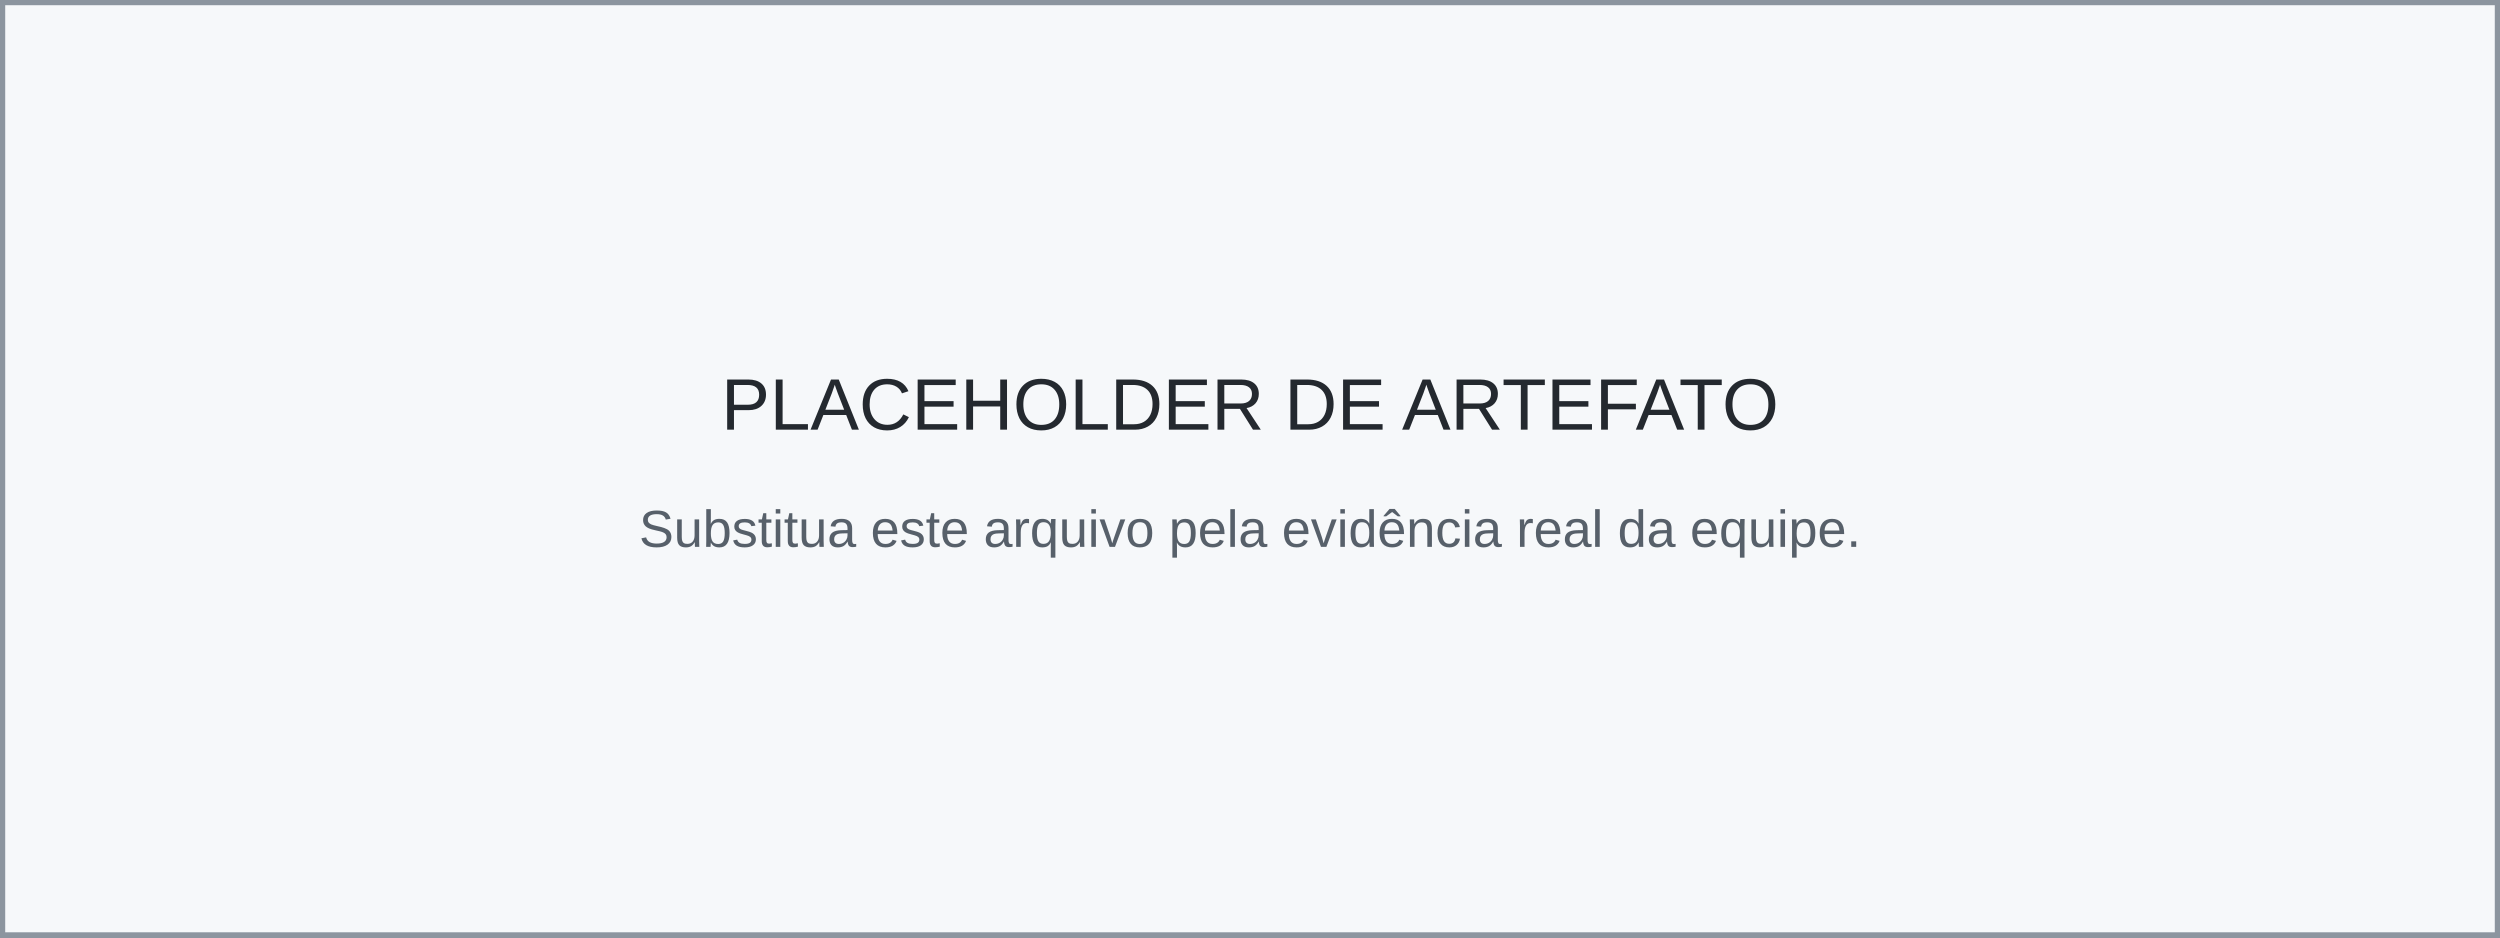
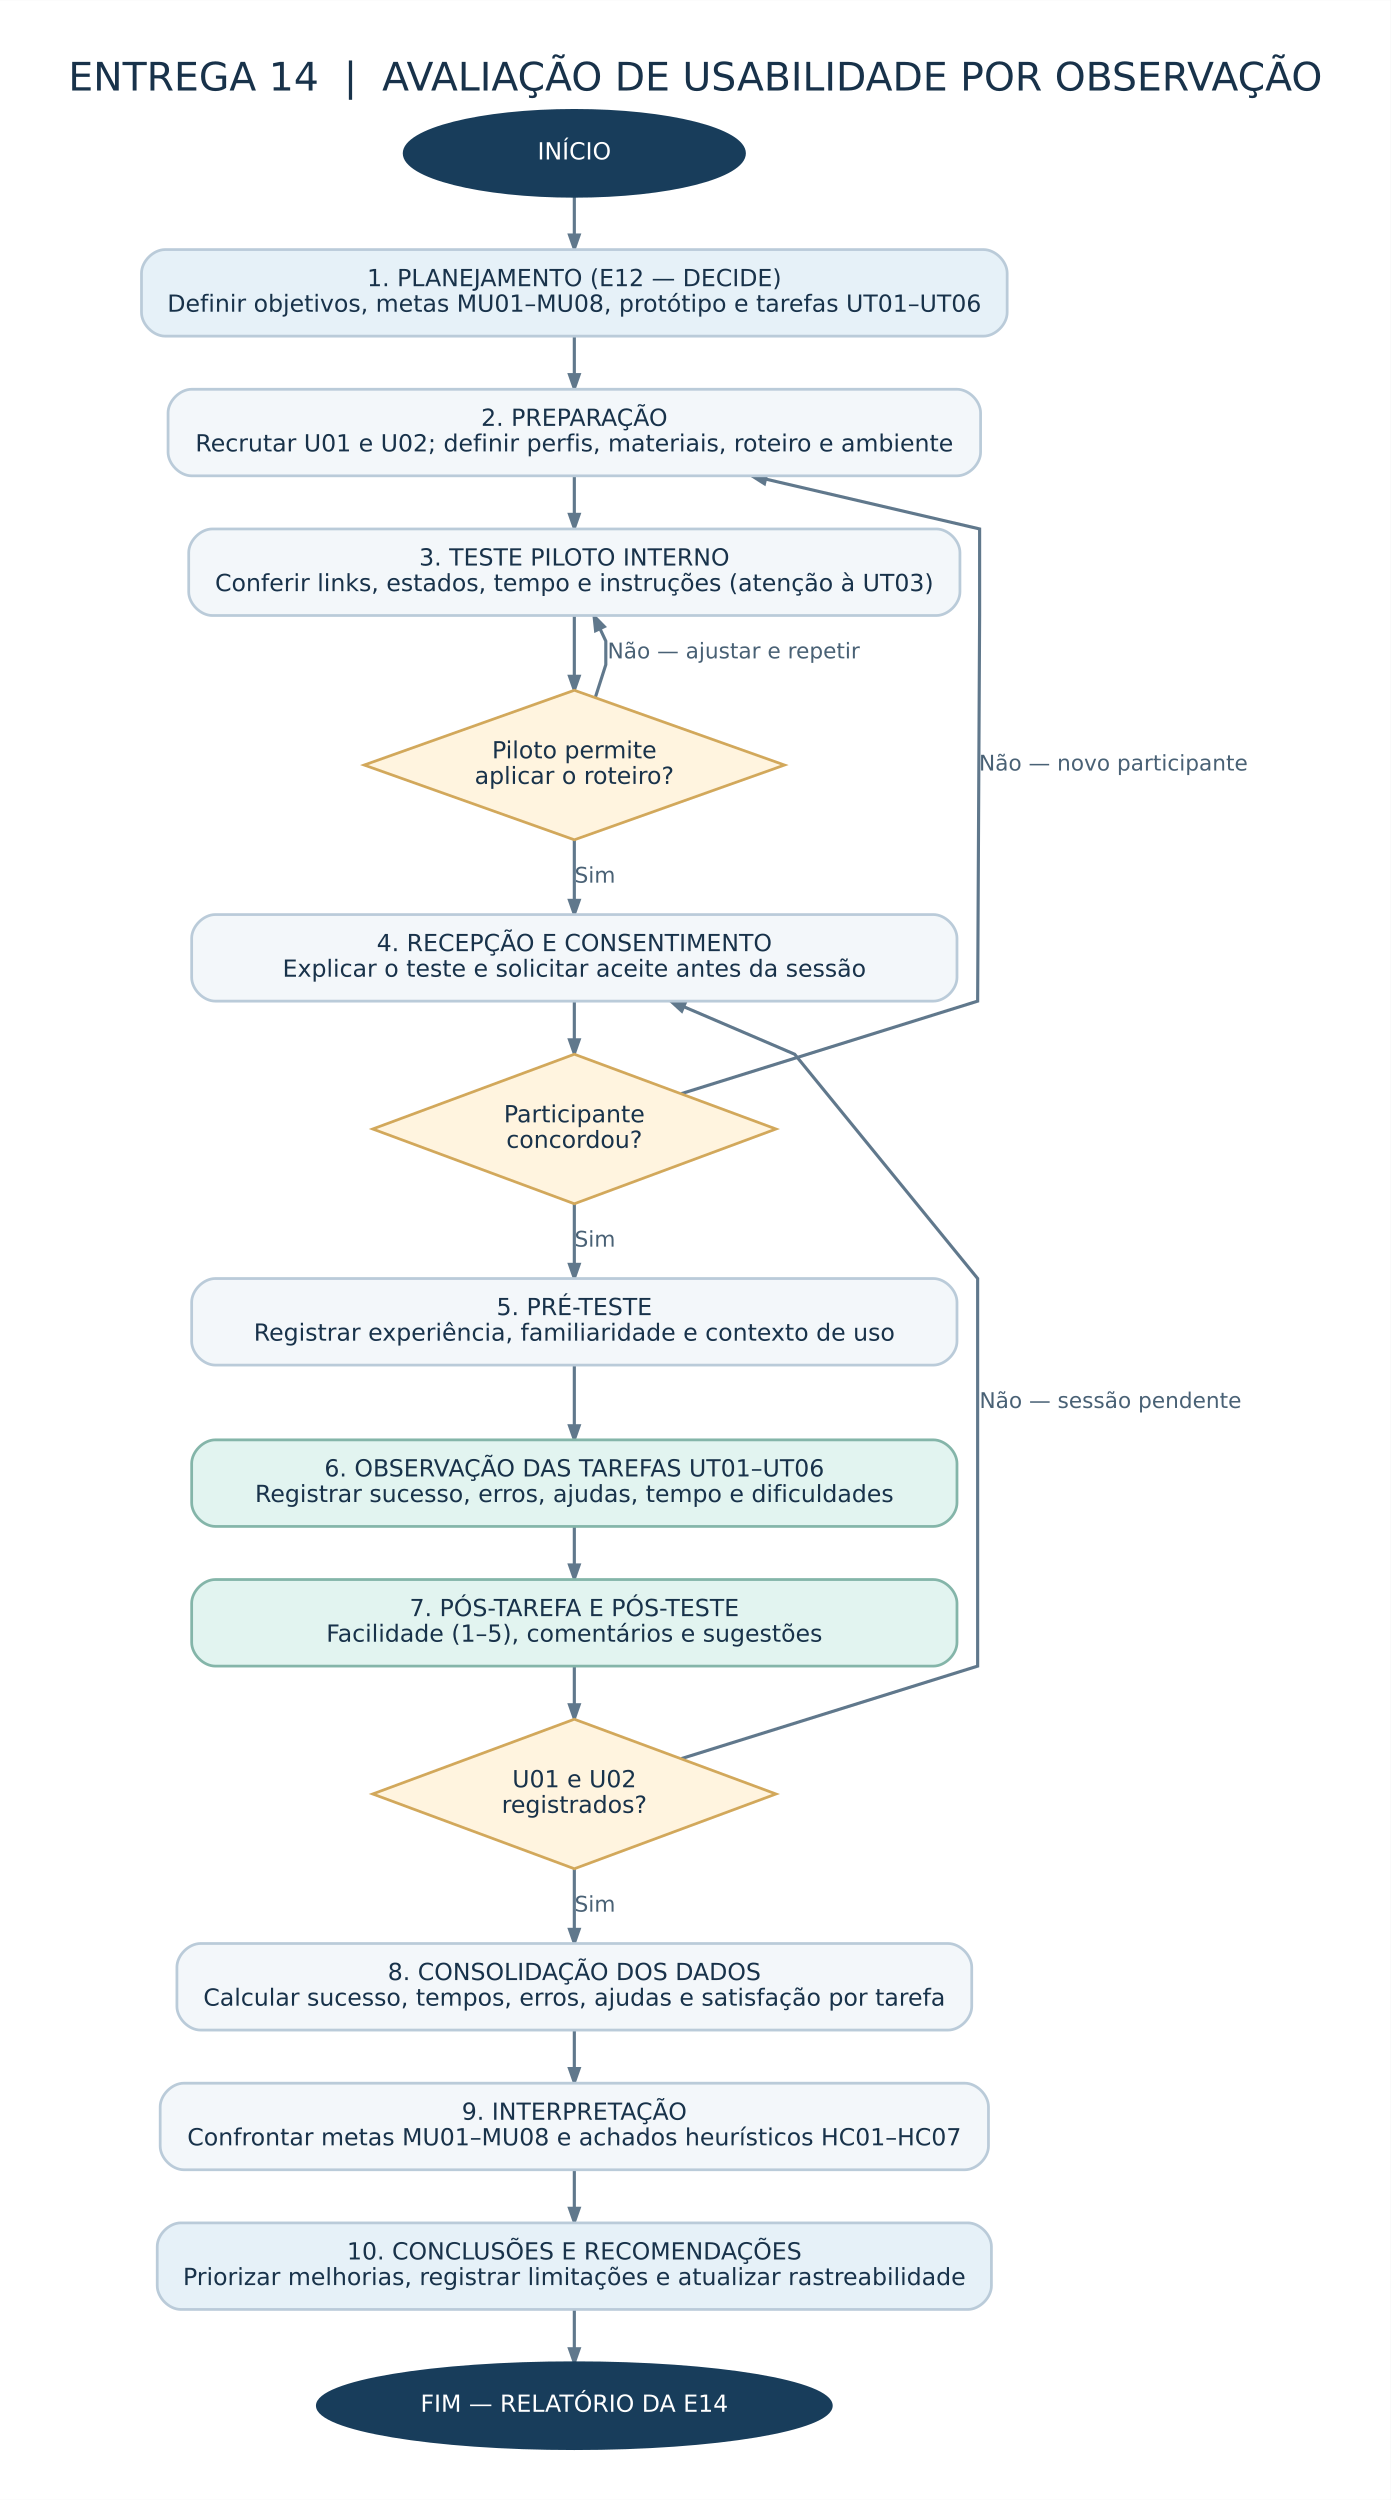
- <svg xmlns="http://www.w3.org/2000/svg" width="960" height="360" viewBox="0 0 960 360">
-   <rect width="100%" height="100%" fill="#f6f8fa" stroke="#8c959f" stroke-width="4" />
-   <text x="480" y="165" text-anchor="middle" font-family="Arial, sans-serif" font-size="28" fill="#24292f">PLACEHOLDER DE ARTEFATO</text>
-   <text x="480" y="210" text-anchor="middle" font-family="Arial, sans-serif" font-size="20" fill="#57606a">Substitua este arquivo pela evidência real da equipe.</text>
+ <svg xmlns="http://www.w3.org/2000/svg" width="707pt" height="1271pt" viewBox="0.00 0.00 706.84 1270.52">
+   <g id="graph0" class="graph" transform="scale(1 1) rotate(0) translate(25.92 1244.6)">
+     <polygon fill="white" stroke="transparent" points="-25.92,25.92 -25.92,-1244.6 680.92,-1244.6 680.92,25.92 -25.92,25.92" />
+     <text text-anchor="middle" x="327.5" y="-1198.68" font-family="DejaVu Sans" font-size="20.00" fill="#18324a">ENTREGA 14  |  AVALIAÇÃO DE USABILIDADE POR OBSERVAÇÃO</text>
+     <g id="edge1" class="edge">
+       <path fill="none" stroke="#60788c" stroke-width="1.6" d="M266,-1144.71C266,-1138.68 266,-1131.99 266,-1125.58" />
+       <polygon fill="#60788c" stroke="#60788c" stroke-width="1.6" points="268.45,-1125.24 266,-1118.24 263.55,-1125.24 268.45,-1125.24" />
+     </g>
+     <g id="edge2" class="edge">
+       <path fill="none" stroke="#60788c" stroke-width="1.6" d="M266,-1073.76C266,-1067.72 266,-1061.04 266,-1054.62" />
+       <polygon fill="#60788c" stroke="#60788c" stroke-width="1.6" points="268.45,-1054.26 266,-1047.26 263.55,-1054.26 268.45,-1054.26" />
+     </g>
+     <g id="edge3" class="edge">
+       <path fill="none" stroke="#60788c" stroke-width="1.6" d="M266,-1002.76C266,-996.72 266,-990.04 266,-983.62" />
+       <polygon fill="#60788c" stroke="#60788c" stroke-width="1.6" points="268.45,-983.26 266,-976.26 263.55,-983.26 268.45,-983.26" />
+     </g>
+     <g id="edge4" class="edge">
+       <path fill="none" stroke="#60788c" stroke-width="1.6" d="M266,-931.54C266,-922.56 266,-911.76 266,-901.19" />
+       <polygon fill="#60788c" stroke="#60788c" stroke-width="1.6" points="268.45,-900.94 266,-893.94 263.55,-900.94 268.45,-900.94" />
+     </g>
+     <g id="edge6" class="edge">
+       <path fill="none" stroke="#60788c" stroke-width="1.6" d="M276.67,-890.19C279.61,-899.36 282,-906.84 282,-906.84 282,-906.84 282,-918.84 282,-918.84 282,-918.84 280.82,-921.35 279.1,-925.01" />
+       <polygon fill="#60788c" stroke="#60788c" stroke-width="1.6" points="276.81,-924.12 276.04,-931.5 281.24,-926.21 276.81,-924.12" />
+       <text text-anchor="middle" x="347" y="-910.04" font-family="DejaVu Sans" font-size="11.00" fill="#496175">Não — ajustar e repetir</text>
+     </g>
+     <g id="edge5" class="edge">
+       <path fill="none" stroke="#60788c" stroke-width="1.6" d="M266,-817.72C266,-807.55 266,-796.69 266,-787.1" />
+       <polygon fill="#60788c" stroke="#60788c" stroke-width="1.6" points="268.45,-787.04 266,-780.04 263.55,-787.04 268.45,-787.04" />
+       <text text-anchor="middle" x="276.5" y="-796.04" font-family="DejaVu Sans" font-size="11.00" fill="#496175">Sim</text>
+     </g>
+     <g id="edge7" class="edge">
+       <path fill="none" stroke="#60788c" stroke-width="1.6" d="M266,-735.83C266,-729.91 266,-723.23 266,-716.48" />
+       <polygon fill="#60788c" stroke="#60788c" stroke-width="1.6" points="268.45,-716.17 266,-709.17 263.55,-716.17 268.45,-716.17" />
+     </g>
+     <g id="edge9" class="edge">
+       <path fill="none" stroke="#60788c" stroke-width="1.6" d="M320.4,-688.82C381.13,-707.78 471,-735.84 471,-735.84 471,-735.84 472,-931.84 472,-931.84 472,-931.84 472,-975.84 472,-975.84 472,-975.84 416.55,-988.76 363.19,-1001.2" />
+       <polygon fill="#60788c" stroke="#60788c" stroke-width="1.6" points="362.62,-998.81 356.35,-1002.79 363.73,-1003.58 362.62,-998.81" />
+       <text text-anchor="middle" x="540" y="-853.04" font-family="DejaVu Sans" font-size="11.00" fill="#496175">Não — novo participante</text>
+     </g>
+     <g id="edge8" class="edge">
+       <path fill="none" stroke="#60788c" stroke-width="1.6" d="M266,-632.72C266,-622.55 266,-611.69 266,-602.1" />
+       <polygon fill="#60788c" stroke="#60788c" stroke-width="1.6" points="268.45,-602.04 266,-595.04 263.55,-602.04 268.45,-602.04" />
+       <text text-anchor="middle" x="276.5" y="-611.04" font-family="DejaVu Sans" font-size="11.00" fill="#496175">Sim</text>
+     </g>
+     <g id="edge10" class="edge">
+       <path fill="none" stroke="#60788c" stroke-width="1.6" d="M266,-550.82C266,-541.43 266,-530.23 266,-520.12" />
+       <polygon fill="#60788c" stroke="#60788c" stroke-width="1.6" points="268.45,-520 266,-513 263.55,-520 268.45,-520" />
+     </g>
+     <g id="edge11" class="edge">
+       <path fill="none" stroke="#60788c" stroke-width="1.6" d="M266,-468.76C266,-462.72 266,-456.04 266,-449.62" />
+       <polygon fill="#60788c" stroke="#60788c" stroke-width="1.6" points="268.45,-449.26 266,-442.26 263.55,-449.26 268.45,-449.26" />
+     </g>
+     <g id="edge12" class="edge">
+       <path fill="none" stroke="#60788c" stroke-width="1.6" d="M266,-397.83C266,-391.91 266,-385.23 266,-378.48" />
+       <polygon fill="#60788c" stroke="#60788c" stroke-width="1.6" points="268.45,-378.17 266,-371.17 263.55,-378.17 268.45,-378.17" />
+     </g>
+     <g id="edge14" class="edge">
+       <path fill="none" stroke="#60788c" stroke-width="1.6" d="M320.4,-350.82C381.13,-369.78 471,-397.84 471,-397.84 471,-397.84 471,-594.84 471,-594.84 471,-594.84 378,-708.84 378,-708.84 378,-708.84 349.9,-720.88 321.86,-732.9" />
+       <polygon fill="#60788c" stroke="#60788c" stroke-width="1.6" points="320.59,-730.78 315.12,-735.79 322.52,-735.28 320.59,-730.78" />
+       <text text-anchor="middle" x="538.5" y="-529.04" font-family="DejaVu Sans" font-size="11.00" fill="#496175">Não — sessão pendente</text>
+     </g>
+     <g id="edge13" class="edge">
+       <path fill="none" stroke="#60788c" stroke-width="1.6" d="M266,-294.72C266,-284.55 266,-273.69 266,-264.1" />
+       <polygon fill="#60788c" stroke="#60788c" stroke-width="1.6" points="268.45,-264.04 266,-257.04 263.55,-264.04 268.45,-264.04" />
+       <text text-anchor="middle" x="276.5" y="-273.04" font-family="DejaVu Sans" font-size="11.00" fill="#496175">Sim</text>
+     </g>
+     <g id="edge15" class="edge">
+       <path fill="none" stroke="#60788c" stroke-width="1.6" d="M266,-212.76C266,-206.72 266,-200.04 266,-193.62" />
+       <polygon fill="#60788c" stroke="#60788c" stroke-width="1.6" points="268.45,-193.26 266,-186.26 263.55,-193.26 268.45,-193.26" />
+     </g>
+     <g id="edge16" class="edge">
+       <path fill="none" stroke="#60788c" stroke-width="1.6" d="M266,-141.76C266,-135.72 266,-129.04 266,-122.62" />
+       <polygon fill="#60788c" stroke="#60788c" stroke-width="1.6" points="268.45,-122.26 266,-115.26 263.55,-122.26 268.45,-122.26" />
+     </g>
+     <g id="edge17" class="edge">
+       <path fill="none" stroke="#60788c" stroke-width="1.6" d="M266,-70.79C266,-64.51 266,-57.53 266,-50.88" />
+       <polygon fill="#60788c" stroke="#60788c" stroke-width="1.6" points="268.45,-50.84 266,-43.84 263.55,-50.84 268.45,-50.84" />
+     </g>
+     <g id="node1" class="node">
+       <ellipse fill="#183d5b" stroke="#183d5b" stroke-width="1.4" cx="266" cy="-1166.76" rx="86.5" ry="21.84" />
+       <text text-anchor="middle" x="266" y="-1163.66" font-family="DejaVu Sans" font-size="12.00" fill="white">INÍCIO</text>
+     </g>
+     <g id="node2" class="node">
+       <path fill="#e6f1f8" stroke="#bacbd9" stroke-width="1.4" d="M474,-1117.84C474,-1117.84 58,-1117.84 58,-1117.84 52,-1117.84 46,-1111.84 46,-1105.84 46,-1105.84 46,-1085.84 46,-1085.84 46,-1079.84 52,-1073.84 58,-1073.84 58,-1073.84 474,-1073.84 474,-1073.84 480,-1073.84 486,-1079.84 486,-1085.84 486,-1085.84 486,-1105.84 486,-1105.84 486,-1111.84 480,-1117.84 474,-1117.84" />
+       <text text-anchor="middle" x="266" y="-1099.24" font-family="DejaVu Sans" font-size="12.00" fill="#18324a">1. PLANEJAMENTO (E12 — DECIDE)</text>
+       <text text-anchor="middle" x="266" y="-1086.24" font-family="DejaVu Sans" font-size="12.00" fill="#18324a">Definir objetivos, metas MU01–MU08, protótipo e tarefas UT01–UT06</text>
+     </g>
+     <g id="node3" class="node">
+       <path fill="#f3f7fa" stroke="#bacbd9" stroke-width="1.4" d="M460.5,-1046.84C460.5,-1046.84 71.5,-1046.84 71.5,-1046.84 65.5,-1046.84 59.5,-1040.84 59.5,-1034.84 59.5,-1034.84 59.5,-1014.84 59.5,-1014.84 59.5,-1008.84 65.5,-1002.84 71.5,-1002.84 71.5,-1002.84 460.5,-1002.84 460.5,-1002.84 466.5,-1002.84 472.5,-1008.84 472.5,-1014.84 472.5,-1014.84 472.5,-1034.84 472.5,-1034.84 472.5,-1040.84 466.5,-1046.84 460.5,-1046.84" />
+       <text text-anchor="middle" x="266" y="-1028.24" font-family="DejaVu Sans" font-size="12.00" fill="#18324a">2. PREPARAÇÃO</text>
+       <text text-anchor="middle" x="266" y="-1015.24" font-family="DejaVu Sans" font-size="12.00" fill="#18324a">Recrutar U01 e U02; definir perfis, materiais, roteiro e ambiente</text>
+     </g>
+     <g id="node4" class="node">
+       <path fill="#f3f7fa" stroke="#bacbd9" stroke-width="1.4" d="M450,-975.84C450,-975.84 82,-975.84 82,-975.84 76,-975.84 70,-969.84 70,-963.84 70,-963.84 70,-943.84 70,-943.84 70,-937.84 76,-931.84 82,-931.84 82,-931.84 450,-931.84 450,-931.84 456,-931.84 462,-937.84 462,-943.84 462,-943.84 462,-963.84 462,-963.84 462,-969.84 456,-975.84 450,-975.84" />
+       <text text-anchor="middle" x="266" y="-957.24" font-family="DejaVu Sans" font-size="12.00" fill="#18324a">3. TESTE PILOTO INTERNO</text>
+       <text text-anchor="middle" x="266" y="-944.24" font-family="DejaVu Sans" font-size="12.00" fill="#18324a">Conferir links, estados, tempo e instruções (atenção à UT03)</text>
+     </g>
+     <g id="node5" class="node">
+       <polygon fill="#fff4df" stroke="#d2a85b" stroke-width="1.4" points="266,-893.84 159.16,-855.84 266,-817.84 372.84,-855.84 266,-893.84" />
+       <text text-anchor="middle" x="266" y="-859.24" font-family="DejaVu Sans" font-size="12.00" fill="#18324a">Piloto permite</text>
+       <text text-anchor="middle" x="266" y="-846.24" font-family="DejaVu Sans" font-size="12.00" fill="#18324a">aplicar o roteiro?</text>
+     </g>
+     <g id="node6" class="node">
+       <path fill="#f3f7fa" stroke="#bacbd9" stroke-width="1.4" d="M448.5,-779.84C448.5,-779.84 83.5,-779.84 83.5,-779.84 77.5,-779.84 71.5,-773.84 71.5,-767.84 71.5,-767.84 71.5,-747.84 71.5,-747.84 71.5,-741.84 77.5,-735.84 83.5,-735.84 83.5,-735.84 448.5,-735.84 448.5,-735.84 454.5,-735.84 460.5,-741.84 460.5,-747.84 460.5,-747.84 460.5,-767.84 460.5,-767.84 460.5,-773.84 454.5,-779.84 448.5,-779.84" />
+       <text text-anchor="middle" x="266" y="-761.24" font-family="DejaVu Sans" font-size="12.00" fill="#18324a">4. RECEPÇÃO E CONSENTIMENTO</text>
+       <text text-anchor="middle" x="266" y="-748.24" font-family="DejaVu Sans" font-size="12.00" fill="#18324a">Explicar o teste e solicitar aceite antes da sessão</text>
+     </g>
+     <g id="node7" class="node">
+       <polygon fill="#fff4df" stroke="#d2a85b" stroke-width="1.4" points="266,-708.84 163.5,-670.84 266,-632.84 368.5,-670.84 266,-708.84" />
+       <text text-anchor="middle" x="266" y="-674.24" font-family="DejaVu Sans" font-size="12.00" fill="#18324a">Participante</text>
+       <text text-anchor="middle" x="266" y="-661.24" font-family="DejaVu Sans" font-size="12.00" fill="#18324a">concordou?</text>
+     </g>
+     <g id="node8" class="node">
+       <path fill="#f3f7fa" stroke="#bacbd9" stroke-width="1.4" d="M448.5,-594.84C448.5,-594.84 83.5,-594.84 83.5,-594.84 77.5,-594.84 71.5,-588.84 71.5,-582.84 71.5,-582.84 71.5,-562.84 71.5,-562.84 71.5,-556.84 77.5,-550.84 83.5,-550.84 83.5,-550.84 448.5,-550.84 448.5,-550.84 454.5,-550.84 460.5,-556.84 460.5,-562.84 460.5,-562.84 460.5,-582.84 460.5,-582.84 460.5,-588.84 454.5,-594.84 448.5,-594.84" />
+       <text text-anchor="middle" x="266" y="-576.24" font-family="DejaVu Sans" font-size="12.00" fill="#18324a">5. PRÉ-TESTE</text>
+       <text text-anchor="middle" x="266" y="-563.24" font-family="DejaVu Sans" font-size="12.00" fill="#18324a">Registrar experiência, familiaridade e contexto de uso</text>
+     </g>
+     <g id="node9" class="node">
+       <path fill="#e2f4f0" stroke="#84b5a9" stroke-width="1.4" d="M448.5,-512.84C448.5,-512.84 83.5,-512.84 83.5,-512.84 77.5,-512.84 71.5,-506.84 71.5,-500.84 71.5,-500.84 71.5,-480.84 71.5,-480.84 71.5,-474.84 77.5,-468.84 83.5,-468.84 83.5,-468.84 448.5,-468.84 448.5,-468.84 454.5,-468.84 460.5,-474.84 460.5,-480.84 460.5,-480.84 460.5,-500.84 460.5,-500.84 460.5,-506.84 454.5,-512.84 448.5,-512.84" />
+       <text text-anchor="middle" x="266" y="-494.24" font-family="DejaVu Sans" font-size="12.00" fill="#18324a">6. OBSERVAÇÃO DAS TAREFAS UT01–UT06</text>
+       <text text-anchor="middle" x="266" y="-481.24" font-family="DejaVu Sans" font-size="12.00" fill="#18324a">Registrar sucesso, erros, ajudas, tempo e dificuldades</text>
+     </g>
+     <g id="node10" class="node">
+       <path fill="#e2f4f0" stroke="#84b5a9" stroke-width="1.4" d="M448.5,-441.84C448.5,-441.84 83.5,-441.84 83.5,-441.84 77.5,-441.84 71.5,-435.84 71.5,-429.84 71.5,-429.84 71.5,-409.84 71.5,-409.84 71.5,-403.84 77.5,-397.84 83.5,-397.84 83.5,-397.84 448.5,-397.84 448.5,-397.84 454.5,-397.84 460.5,-403.84 460.5,-409.84 460.5,-409.84 460.5,-429.84 460.5,-429.84 460.5,-435.84 454.5,-441.84 448.5,-441.84" />
+       <text text-anchor="middle" x="266" y="-423.24" font-family="DejaVu Sans" font-size="12.00" fill="#18324a">7. PÓS-TAREFA E PÓS-TESTE</text>
+       <text text-anchor="middle" x="266" y="-410.24" font-family="DejaVu Sans" font-size="12.00" fill="#18324a">Facilidade (1–5), comentários e sugestões</text>
+     </g>
+     <g id="node11" class="node">
+       <polygon fill="#fff4df" stroke="#d2a85b" stroke-width="1.4" points="266,-370.84 163.5,-332.84 266,-294.84 368.5,-332.84 266,-370.84" />
+       <text text-anchor="middle" x="266" y="-336.24" font-family="DejaVu Sans" font-size="12.00" fill="#18324a">U01 e U02</text>
+       <text text-anchor="middle" x="266" y="-323.24" font-family="DejaVu Sans" font-size="12.00" fill="#18324a">registrados?</text>
+     </g>
+     <g id="node12" class="node">
+       <path fill="#f3f7fa" stroke="#bacbd9" stroke-width="1.4" d="M456,-256.84C456,-256.84 76,-256.84 76,-256.84 70,-256.84 64,-250.84 64,-244.84 64,-244.84 64,-224.84 64,-224.84 64,-218.84 70,-212.84 76,-212.84 76,-212.84 456,-212.84 456,-212.84 462,-212.84 468,-218.84 468,-224.84 468,-224.84 468,-244.84 468,-244.84 468,-250.84 462,-256.84 456,-256.84" />
+       <text text-anchor="middle" x="266" y="-238.24" font-family="DejaVu Sans" font-size="12.00" fill="#18324a">8. CONSOLIDAÇÃO DOS DADOS</text>
+       <text text-anchor="middle" x="266" y="-225.24" font-family="DejaVu Sans" font-size="12.00" fill="#18324a">Calcular sucesso, tempos, erros, ajudas e satisfação por tarefa</text>
+     </g>
+     <g id="node13" class="node">
+       <path fill="#f3f7fa" stroke="#bacbd9" stroke-width="1.4" d="M464.5,-185.84C464.5,-185.84 67.5,-185.84 67.5,-185.84 61.5,-185.84 55.5,-179.84 55.5,-173.84 55.5,-173.84 55.5,-153.84 55.5,-153.84 55.5,-147.84 61.5,-141.84 67.5,-141.84 67.5,-141.84 464.5,-141.84 464.5,-141.84 470.5,-141.84 476.5,-147.84 476.5,-153.84 476.5,-153.84 476.5,-173.84 476.5,-173.84 476.5,-179.84 470.5,-185.84 464.5,-185.84" />
+       <text text-anchor="middle" x="266" y="-167.24" font-family="DejaVu Sans" font-size="12.00" fill="#18324a">9. INTERPRETAÇÃO</text>
+       <text text-anchor="middle" x="266" y="-154.24" font-family="DejaVu Sans" font-size="12.00" fill="#18324a">Confrontar metas MU01–MU08 e achados heurísticos HC01–HC07</text>
+     </g>
+     <g id="node14" class="node">
+       <path fill="#e6f1f8" stroke="#bacbd9" stroke-width="1.4" d="M466,-114.84C466,-114.84 66,-114.84 66,-114.84 60,-114.84 54,-108.84 54,-102.84 54,-102.84 54,-82.84 54,-82.84 54,-76.84 60,-70.84 66,-70.84 66,-70.84 466,-70.84 466,-70.84 472,-70.84 478,-76.84 478,-82.84 478,-82.84 478,-102.84 478,-102.84 478,-108.84 472,-114.84 466,-114.84" />
+       <text text-anchor="middle" x="266" y="-96.24" font-family="DejaVu Sans" font-size="12.00" fill="#18324a">10. CONCLUSÕES E RECOMENDAÇÕES</text>
+       <text text-anchor="middle" x="266" y="-83.24" font-family="DejaVu Sans" font-size="12.00" fill="#18324a">Priorizar melhorias, registrar limitações e atualizar rastreabilidade</text>
+     </g>
+     <g id="node15" class="node">
+       <ellipse fill="#183d5b" stroke="#183d5b" stroke-width="1.4" cx="266" cy="-21.92" rx="130.63" ry="21.84" />
+       <text text-anchor="middle" x="266" y="-18.82" font-family="DejaVu Sans" font-size="12.00" fill="white">FIM — RELATÓRIO DA E14</text>
+     </g>
+   </g>
</svg>
